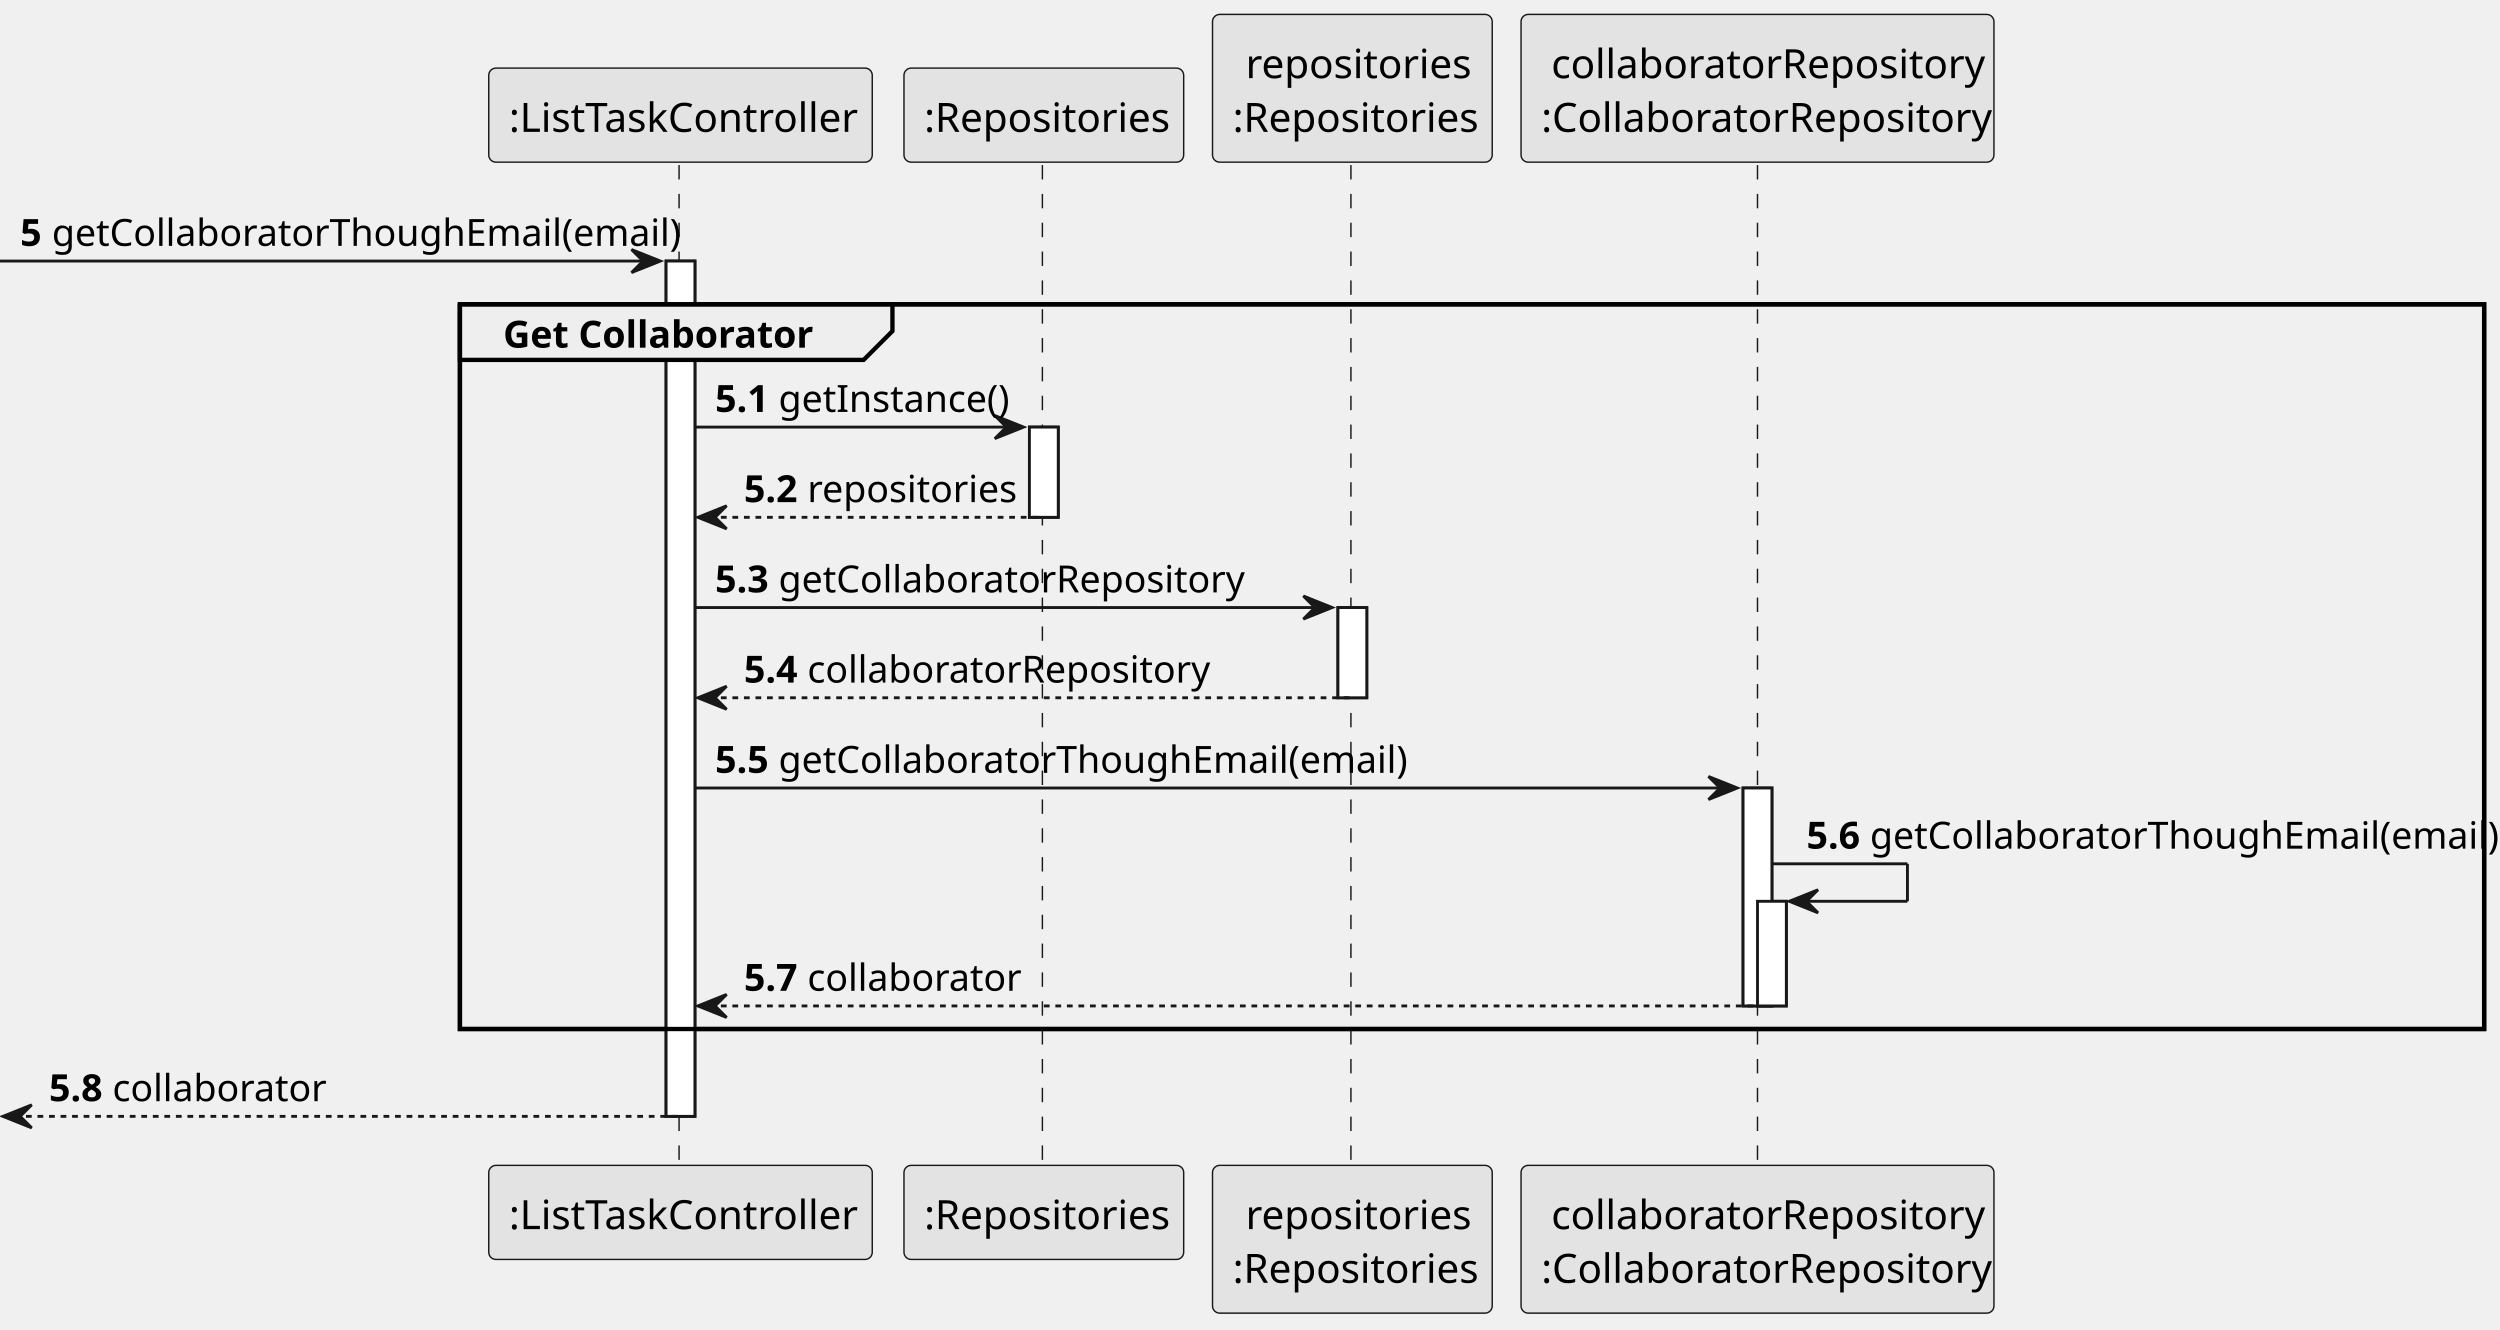
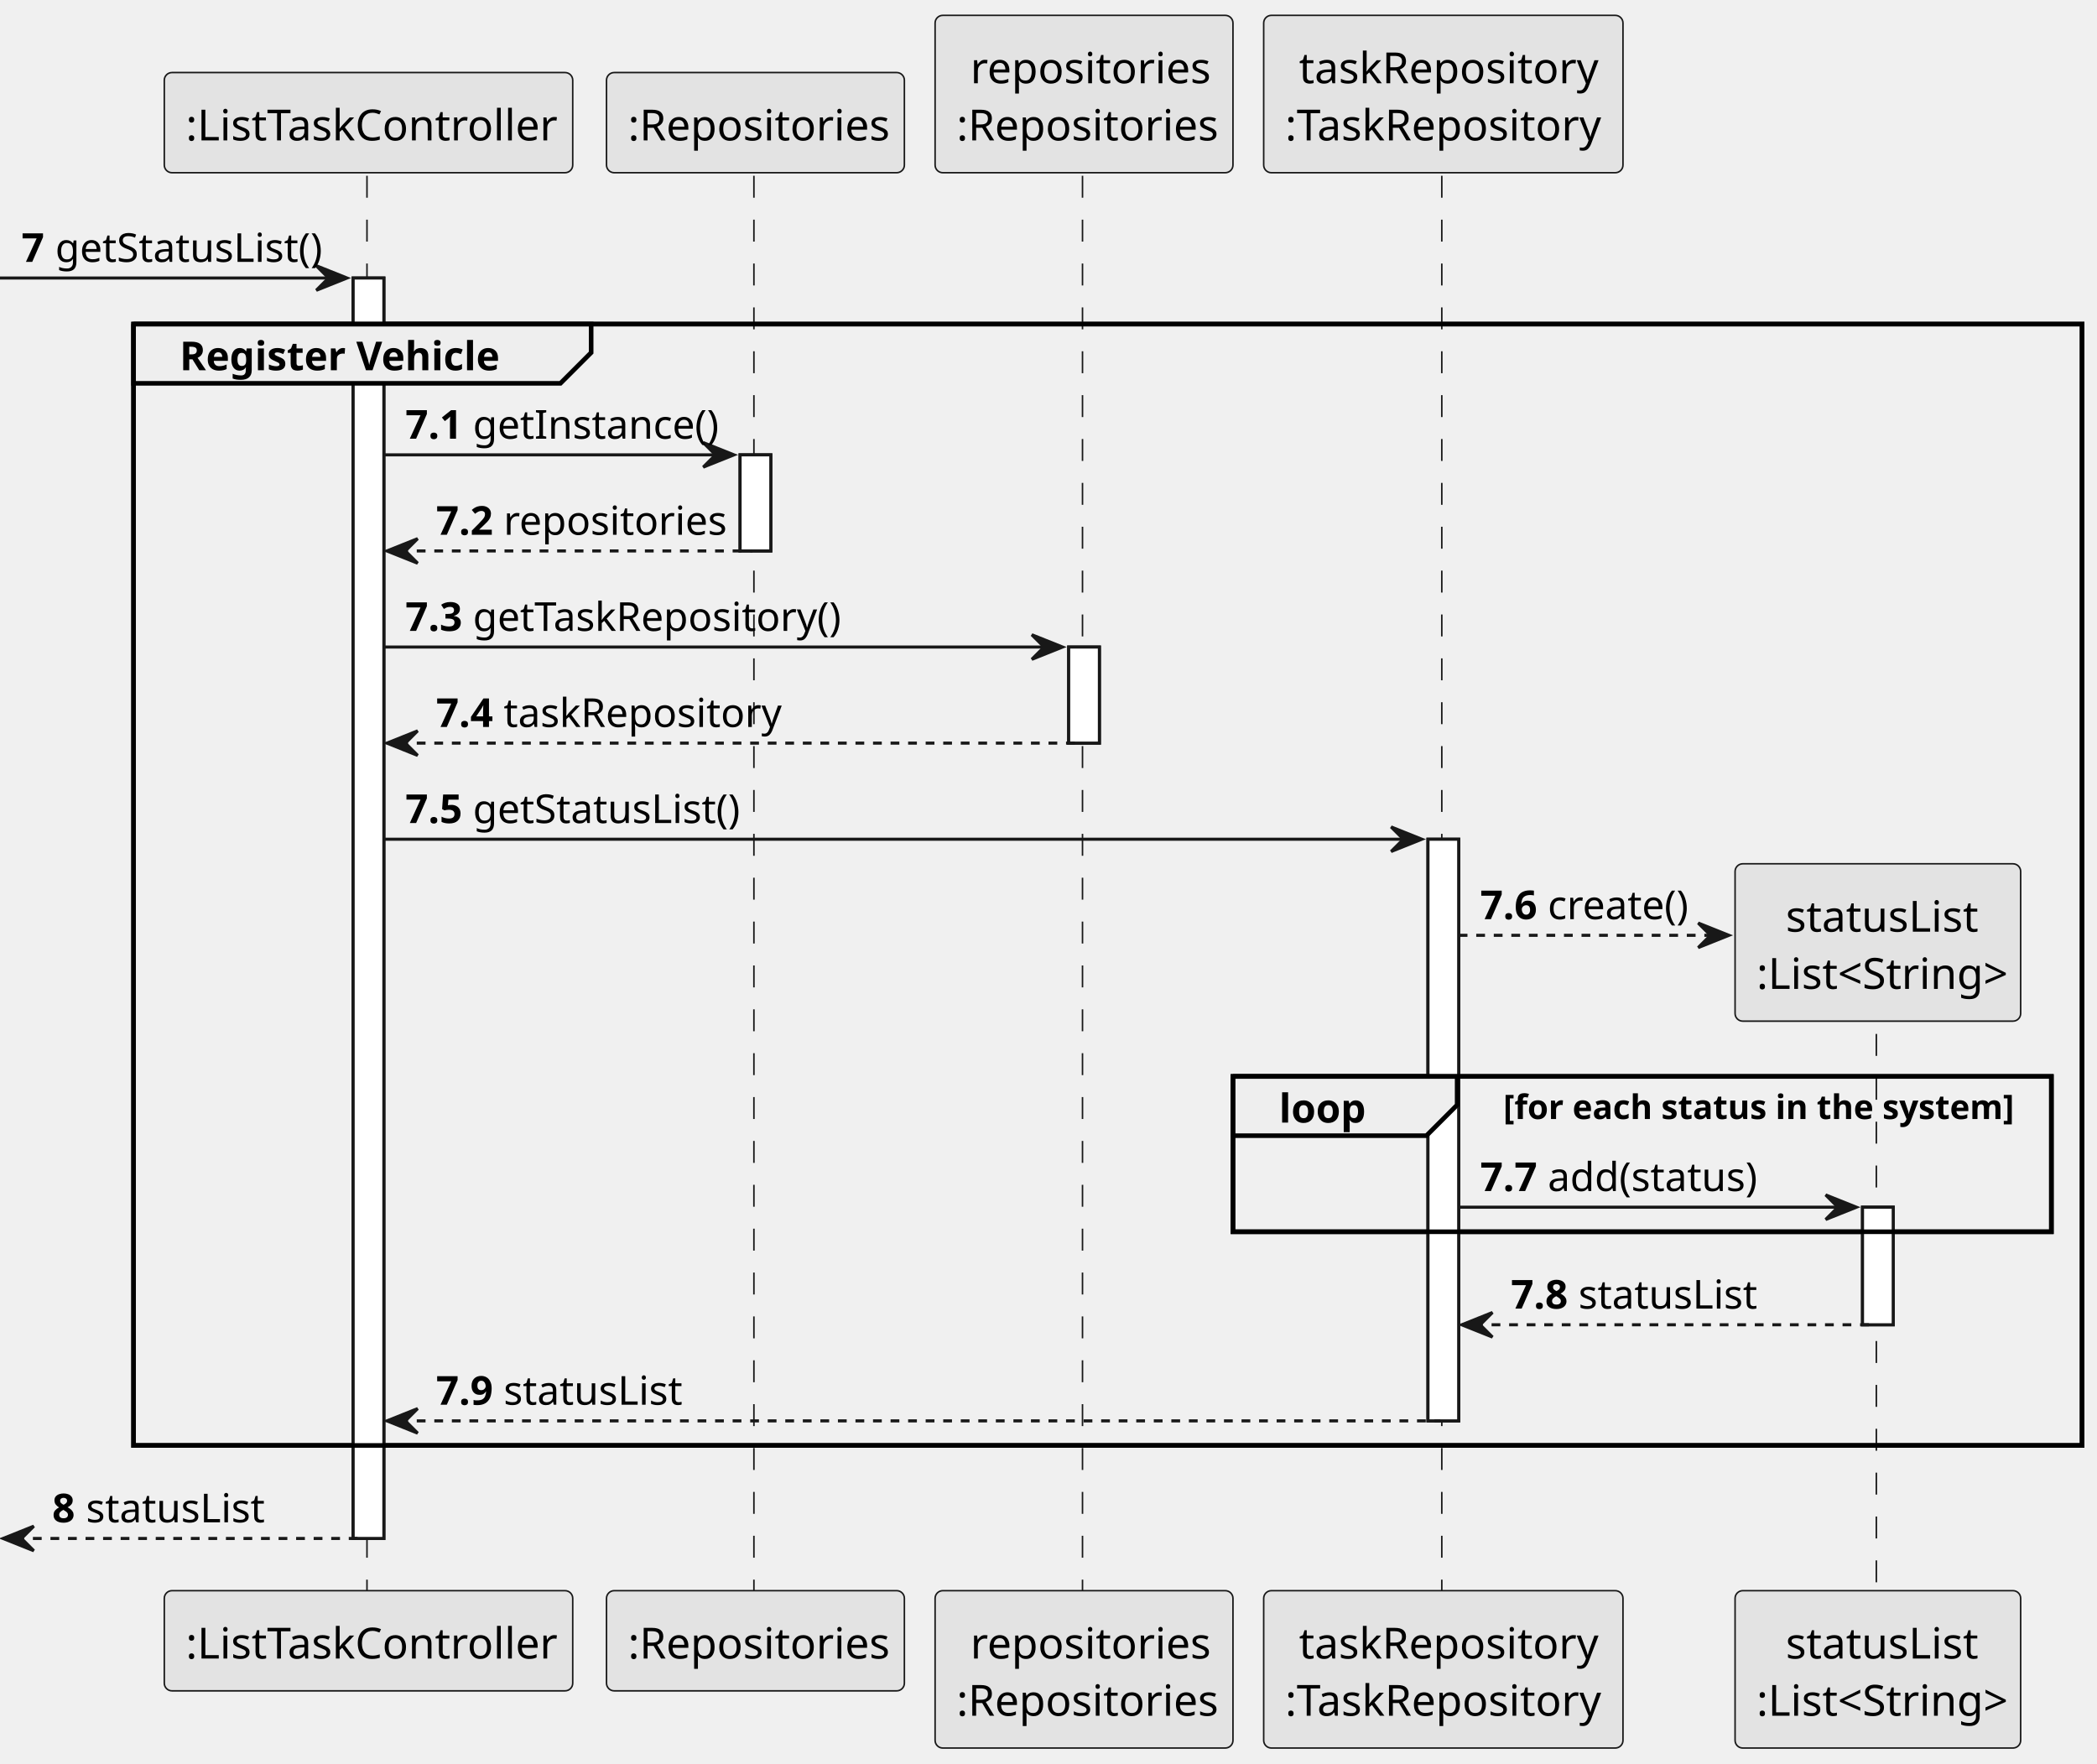
- <svg xmlns="http://www.w3.org/2000/svg" contentStyleType="text/css" height="461px" preserveAspectRatio="none" style="width:867px;height:461px;background:#FFFFFF;" version="1.1" viewBox="0 0 867 461" width="867px" zoomAndPan="magnify">
+ <svg xmlns="http://www.w3.org/2000/svg" contentStyleType="text/css" height="402.5px" preserveAspectRatio="none" style="width:478px;height:402px;background:#FFFFFF;" version="1.1" viewBox="0 0 478 402" width="478.8px" zoomAndPan="magnify">
  <defs />
  <g>
-     <rect fill="#FFFFFF" height="296.619" style="stroke:#181818;stroke-width:1.0;" width="10" x="231" y="90.533" />
-     <rect fill="#FFFFFF" height="31.291" style="stroke:#181818;stroke-width:1.0;" width="10" x="357" y="148.115" />
-     <rect fill="#FFFFFF" height="31.291" style="stroke:#181818;stroke-width:1.0;" width="10" x="464" y="210.697" />
-     <rect fill="#FFFFFF" height="75.582" style="stroke:#181818;stroke-width:1.0;" width="10" x="604.5" y="273.279" />
-     <rect fill="#FFFFFF" height="36.291" style="stroke:#181818;stroke-width:1.0;" width="10" x="609.5" y="312.57" />
-     <rect fill="none" height="251.328" style="stroke:#000000;stroke-width:1.5;" width="702" x="159.5" y="105.533" />
-     <line style="stroke:#181818;stroke-width:0.5;stroke-dasharray:5.0,5.0;" x1="235.5" x2="235.5" y1="57.242" y2="405.152" />
-     <line style="stroke:#181818;stroke-width:0.5;stroke-dasharray:5.0,5.0;" x1="361.5" x2="361.5" y1="57.242" y2="405.152" />
-     <line style="stroke:#181818;stroke-width:0.5;stroke-dasharray:5.0,5.0;" x1="468.5" x2="468.5" y1="57.242" y2="405.152" />
-     <line style="stroke:#181818;stroke-width:0.5;stroke-dasharray:5.0,5.0;" x1="609.5" x2="609.5" y1="57.242" y2="405.152" />
-     <rect fill="#E3E3E3" height="32.621" rx="2.5" ry="2.5" style="stroke:#181818;stroke-width:0.5;" width="133" x="169.5" y="23.621" />
-     <text fill="#000000" font-family="sans-serif" font-size="14" lengthAdjust="spacing" textLength="119" x="176.5" y="45.728">:ListTaskController</text>
-     <rect fill="#E3E3E3" height="32.621" rx="2.5" ry="2.5" style="stroke:#181818;stroke-width:0.5;" width="133" x="169.5" y="404.152" />
-     <text fill="#000000" font-family="sans-serif" font-size="14" lengthAdjust="spacing" textLength="119" x="176.5" y="426.26">:ListTaskController</text>
-     <rect fill="#E3E3E3" height="32.621" rx="2.5" ry="2.5" style="stroke:#181818;stroke-width:0.5;" width="97" x="313.5" y="23.621" />
-     <text fill="#000000" font-family="sans-serif" font-size="14" lengthAdjust="spacing" textLength="83" x="320.5" y="45.728">:Repositories</text>
-     <rect fill="#E3E3E3" height="32.621" rx="2.5" ry="2.5" style="stroke:#181818;stroke-width:0.5;" width="97" x="313.5" y="404.152" />
-     <text fill="#000000" font-family="sans-serif" font-size="14" lengthAdjust="spacing" textLength="83" x="320.5" y="426.26">:Repositories</text>
-     <rect fill="#E3E3E3" height="51.242" rx="2.5" ry="2.5" style="stroke:#181818;stroke-width:0.5;" width="97" x="420.5" y="5" />
-     <text fill="#000000" font-family="sans-serif" font-size="14" lengthAdjust="spacing" textLength="74" x="432" y="27.107">repositories</text>
-     <text fill="#000000" font-family="sans-serif" font-size="14" lengthAdjust="spacing" textLength="83" x="427.5" y="45.728">:Repositories</text>
-     <rect fill="#E3E3E3" height="51.242" rx="2.5" ry="2.5" style="stroke:#181818;stroke-width:0.5;" width="97" x="420.5" y="404.152" />
-     <text fill="#000000" font-family="sans-serif" font-size="14" lengthAdjust="spacing" textLength="74" x="432" y="426.26">repositories</text>
-     <text fill="#000000" font-family="sans-serif" font-size="14" lengthAdjust="spacing" textLength="83" x="427.5" y="444.881">:Repositories</text>
-     <rect fill="#E3E3E3" height="51.242" rx="2.5" ry="2.5" style="stroke:#181818;stroke-width:0.5;" width="164" x="527.5" y="5" />
-     <text fill="#000000" font-family="sans-serif" font-size="14" lengthAdjust="spacing" textLength="143" x="538" y="27.107">collaboratorRepository</text>
-     <text fill="#000000" font-family="sans-serif" font-size="14" lengthAdjust="spacing" textLength="150" x="534.5" y="45.728">:CollaboratorRepository</text>
-     <rect fill="#E3E3E3" height="51.242" rx="2.5" ry="2.5" style="stroke:#181818;stroke-width:0.5;" width="164" x="527.5" y="404.152" />
-     <text fill="#000000" font-family="sans-serif" font-size="14" lengthAdjust="spacing" textLength="143" x="538" y="426.26">collaboratorRepository</text>
-     <text fill="#000000" font-family="sans-serif" font-size="14" lengthAdjust="spacing" textLength="150" x="534.5" y="444.881">:CollaboratorRepository</text>
-     <rect fill="#FFFFFF" height="296.619" style="stroke:#181818;stroke-width:1.0;" width="10" x="231" y="90.533" />
-     <rect fill="#FFFFFF" height="31.291" style="stroke:#181818;stroke-width:1.0;" width="10" x="357" y="148.115" />
-     <rect fill="#FFFFFF" height="31.291" style="stroke:#181818;stroke-width:1.0;" width="10" x="464" y="210.697" />
-     <rect fill="#FFFFFF" height="75.582" style="stroke:#181818;stroke-width:1.0;" width="10" x="604.5" y="273.279" />
-     <rect fill="#FFFFFF" height="36.291" style="stroke:#181818;stroke-width:1.0;" width="10" x="609.5" y="312.57" />
-     <polygon fill="#181818" points="219,86.533,229,90.533,219,94.533,223,90.533" style="stroke:#181818;stroke-width:1.0;" />
-     <line style="stroke:#181818;stroke-width:1.0;" x1="0" x2="225" y1="90.533" y2="90.533" />
-     <text fill="#000000" font-family="sans-serif" font-size="13" font-weight="bold" lengthAdjust="spacing" textLength="7" x="7" y="85.27">5</text>
-     <text fill="#000000" font-family="sans-serif" font-size="13" lengthAdjust="spacing" textLength="201" x="18" y="85.27">getCollaboratorThoughEmail(email)</text>
-     <path d="M159.5,105.533 L309.5,105.533 L309.5,114.824 L299.5,124.824 L159.5,124.824 L159.5,105.533 " fill="#EEEEEE" style="stroke:#000000;stroke-width:1.5;" />
-     <rect fill="none" height="251.328" style="stroke:#000000;stroke-width:1.5;" width="702" x="159.5" y="105.533" />
-     <text fill="#000000" font-family="sans-serif" font-size="13" font-weight="bold" lengthAdjust="spacing" textLength="105" x="174.5" y="120.561">Get Collaborator</text>
-     <polygon fill="#181818" points="345,144.115,355,148.115,345,152.115,349,148.115" style="stroke:#181818;stroke-width:1.0;" />
-     <line style="stroke:#181818;stroke-width:1.0;" x1="241" x2="351" y1="148.115" y2="148.115" />
-     <text fill="#000000" font-family="sans-serif" font-size="13" font-weight="bold" lengthAdjust="spacing" textLength="18" x="248" y="142.852">5.1</text>
-     <text fill="#000000" font-family="sans-serif" font-size="13" lengthAdjust="spacing" textLength="75" x="270" y="142.852">getInstance()</text>
-     <polygon fill="#181818" points="252,175.406,242,179.406,252,183.406,248,179.406" style="stroke:#181818;stroke-width:1.0;" />
-     <line style="stroke:#181818;stroke-width:1.0;stroke-dasharray:2.0,2.0;" x1="246" x2="361" y1="179.406" y2="179.406" />
-     <text fill="#000000" font-family="sans-serif" font-size="13" font-weight="bold" lengthAdjust="spacing" textLength="18" x="258" y="174.144">5.2</text>
-     <text fill="#000000" font-family="sans-serif" font-size="13" lengthAdjust="spacing" textLength="67" x="280" y="174.144">repositories</text>
-     <polygon fill="#181818" points="452,206.697,462,210.697,452,214.697,456,210.697" style="stroke:#181818;stroke-width:1.0;" />
-     <line style="stroke:#181818;stroke-width:1.0;" x1="241" x2="458" y1="210.697" y2="210.697" />
-     <text fill="#000000" font-family="sans-serif" font-size="13" font-weight="bold" lengthAdjust="spacing" textLength="18" x="248" y="205.435">5.3</text>
-     <text fill="#000000" font-family="sans-serif" font-size="13" lengthAdjust="spacing" textLength="149" x="270" y="205.435">getCollaboratorRepository</text>
-     <polygon fill="#181818" points="252,237.988,242,241.988,252,245.988,248,241.988" style="stroke:#181818;stroke-width:1.0;" />
-     <line style="stroke:#181818;stroke-width:1.0;stroke-dasharray:2.0,2.0;" x1="246" x2="468" y1="241.988" y2="241.988" />
-     <text fill="#000000" font-family="sans-serif" font-size="13" font-weight="bold" lengthAdjust="spacing" textLength="18" x="258" y="236.726">5.4</text>
-     <text fill="#000000" font-family="sans-serif" font-size="13" lengthAdjust="spacing" textLength="129" x="280" y="236.726">collaboratorRepository</text>
-     <polygon fill="#181818" points="592.5,269.279,602.5,273.279,592.5,277.279,596.5,273.279" style="stroke:#181818;stroke-width:1.0;" />
-     <line style="stroke:#181818;stroke-width:1.0;" x1="241" x2="598.5" y1="273.279" y2="273.279" />
-     <text fill="#000000" font-family="sans-serif" font-size="13" font-weight="bold" lengthAdjust="spacing" textLength="18" x="248" y="268.017">5.5</text>
-     <text fill="#000000" font-family="sans-serif" font-size="13" lengthAdjust="spacing" textLength="201" x="270" y="268.017">getCollaboratorThoughEmail(email)</text>
-     <line style="stroke:#181818;stroke-width:1.0;" x1="614.5" x2="661.5" y1="299.57" y2="299.57" />
-     <line style="stroke:#181818;stroke-width:1.0;" x1="661.5" x2="661.5" y1="299.57" y2="312.57" />
-     <line style="stroke:#181818;stroke-width:1.0;" x1="620.5" x2="661.5" y1="312.57" y2="312.57" />
-     <polygon fill="#181818" points="630.5,308.57,620.5,312.57,630.5,316.57,626.5,312.57" style="stroke:#181818;stroke-width:1.0;" />
-     <text fill="#000000" font-family="sans-serif" font-size="13" font-weight="bold" lengthAdjust="spacing" textLength="18" x="626.5" y="294.308">5.6</text>
-     <text fill="#000000" font-family="sans-serif" font-size="13" lengthAdjust="spacing" textLength="201" x="648.5" y="294.308">getCollaboratorThoughEmail(email)</text>
-     <polygon fill="#181818" points="252,344.861,242,348.861,252,352.861,248,348.861" style="stroke:#181818;stroke-width:1.0;" />
-     <line style="stroke:#181818;stroke-width:1.0;stroke-dasharray:2.0,2.0;" x1="246" x2="608.5" y1="348.861" y2="348.861" />
-     <text fill="#000000" font-family="sans-serif" font-size="13" font-weight="bold" lengthAdjust="spacing" textLength="18" x="258" y="343.599">5.7</text>
-     <text fill="#000000" font-family="sans-serif" font-size="13" lengthAdjust="spacing" textLength="67" x="280" y="343.599">collaborator</text>
-     <polygon fill="#181818" points="11,383.152,1,387.152,11,391.152,7,387.152" style="stroke:#181818;stroke-width:1.0;" />
-     <line style="stroke:#181818;stroke-width:1.0;stroke-dasharray:2.0,2.0;" x1="5" x2="235" y1="387.152" y2="387.152" />
-     <text fill="#000000" font-family="sans-serif" font-size="13" font-weight="bold" lengthAdjust="spacing" textLength="18" x="17" y="381.89">5.8</text>
-     <text fill="#000000" font-family="sans-serif" font-size="13" lengthAdjust="spacing" textLength="67" x="39" y="381.89">collaborator</text>
+     <rect fill="#FFFFFF" height="287.31" style="stroke:#181818;stroke-width:0.7;" width="7" x="80.5" y="63.373" />
+     <rect fill="#FFFFFF" height="21.904" style="stroke:#181818;stroke-width:0.7;" width="7" x="168.7" y="103.681" />
+     <rect fill="#FFFFFF" height="21.904" style="stroke:#181818;stroke-width:0.7;" width="7" x="243.6" y="147.488" />
+     <rect fill="#FFFFFF" height="132.584" style="stroke:#181818;stroke-width:0.7;" width="7" x="325.5" y="191.296" />
+     <rect fill="#FFFFFF" height="26.804" style="stroke:#181818;stroke-width:0.7;" width="7" x="424.55" y="275.173" />
+     <rect fill="none" height="255.607" style="stroke:#000000;stroke-width:1.05;" width="444.15" x="30.45" y="73.873" />
+     <rect fill="none" height="35.407" style="stroke:#000000;stroke-width:1.05;" width="186.55" x="281.05" y="245.365" />
+     <line style="stroke:#181818;stroke-width:0.35;stroke-dasharray:5.0,5.0;" x1="83.65" x2="83.65" y1="40.069" y2="363.284" />
+     <line style="stroke:#181818;stroke-width:0.35;stroke-dasharray:5.0,5.0;" x1="171.85" x2="171.85" y1="40.069" y2="363.284" />
+     <line style="stroke:#181818;stroke-width:0.35;stroke-dasharray:5.0,5.0;" x1="246.75" x2="246.75" y1="40.069" y2="363.284" />
+     <line style="stroke:#181818;stroke-width:0.35;stroke-dasharray:5.0,5.0;" x1="328.65" x2="328.65" y1="40.069" y2="363.284" />
+     <line style="stroke:#181818;stroke-width:0.35;stroke-dasharray:5.0,5.0;" x1="427.7" x2="427.7" y1="225.68" y2="363.284" />
+     <rect fill="#E3E3E3" height="22.835" rx="1.75" ry="1.75" style="stroke:#181818;stroke-width:0.35;" width="93.1" x="37.45" y="16.535" />
+     <text fill="#000000" font-family="sans-serif" font-size="9.8" lengthAdjust="spacing" textLength="83.3" x="42.35" y="32.01">:ListTaskController</text>
+     <rect fill="#E3E3E3" height="22.835" rx="1.75" ry="1.75" style="stroke:#181818;stroke-width:0.35;" width="93.1" x="37.45" y="362.584" />
+     <text fill="#000000" font-family="sans-serif" font-size="9.8" lengthAdjust="spacing" textLength="83.3" x="42.35" y="378.059">:ListTaskController</text>
+     <rect fill="#E3E3E3" height="22.835" rx="1.75" ry="1.75" style="stroke:#181818;stroke-width:0.35;" width="67.9" x="138.25" y="16.535" />
+     <text fill="#000000" font-family="sans-serif" font-size="9.8" lengthAdjust="spacing" textLength="58.1" x="143.15" y="32.01">:Repositories</text>
+     <rect fill="#E3E3E3" height="22.835" rx="1.75" ry="1.75" style="stroke:#181818;stroke-width:0.35;" width="67.9" x="138.25" y="362.584" />
+     <text fill="#000000" font-family="sans-serif" font-size="9.8" lengthAdjust="spacing" textLength="58.1" x="143.15" y="378.059">:Repositories</text>
+     <rect fill="#E3E3E3" height="35.87" rx="1.75" ry="1.75" style="stroke:#181818;stroke-width:0.35;" width="67.9" x="213.15" y="3.5" />
+     <text fill="#000000" font-family="sans-serif" font-size="9.8" lengthAdjust="spacing" textLength="51.8" x="221.2" y="18.975">repositories</text>
+     <text fill="#000000" font-family="sans-serif" font-size="9.8" lengthAdjust="spacing" textLength="58.1" x="218.05" y="32.01">:Repositories</text>
+     <rect fill="#E3E3E3" height="35.87" rx="1.75" ry="1.75" style="stroke:#181818;stroke-width:0.35;" width="67.9" x="213.15" y="362.584" />
+     <text fill="#000000" font-family="sans-serif" font-size="9.8" lengthAdjust="spacing" textLength="51.8" x="221.2" y="378.059">repositories</text>
+     <text fill="#000000" font-family="sans-serif" font-size="9.8" lengthAdjust="spacing" textLength="58.1" x="218.05" y="391.094">:Repositories</text>
+     <rect fill="#E3E3E3" height="35.87" rx="1.75" ry="1.75" style="stroke:#181818;stroke-width:0.35;" width="81.9" x="288.05" y="3.5" />
+     <text fill="#000000" font-family="sans-serif" font-size="9.8" lengthAdjust="spacing" textLength="65.8" x="296.1" y="18.975">taskRepository</text>
+     <text fill="#000000" font-family="sans-serif" font-size="9.8" lengthAdjust="spacing" textLength="72.1" x="292.95" y="32.01">:TaskRepository</text>
+     <rect fill="#E3E3E3" height="35.87" rx="1.75" ry="1.75" style="stroke:#181818;stroke-width:0.35;" width="81.9" x="288.05" y="362.584" />
+     <text fill="#000000" font-family="sans-serif" font-size="9.8" lengthAdjust="spacing" textLength="65.8" x="296.1" y="378.059">taskRepository</text>
+     <text fill="#000000" font-family="sans-serif" font-size="9.8" lengthAdjust="spacing" textLength="72.1" x="292.95" y="391.094">:TaskRepository</text>
+     <rect fill="#E3E3E3" height="35.87" rx="1.75" ry="1.75" style="stroke:#181818;stroke-width:0.35;" width="65.1" x="395.5" y="362.584" />
+     <text fill="#000000" font-family="sans-serif" font-size="9.8" lengthAdjust="spacing" textLength="42" x="407.05" y="378.059">statusList</text>
+     <text fill="#000000" font-family="sans-serif" font-size="9.8" lengthAdjust="spacing" textLength="55.3" x="400.4" y="391.094">:List&lt;String&gt;</text>
+     <rect fill="#FFFFFF" height="287.31" style="stroke:#181818;stroke-width:0.7;" width="7" x="80.5" y="63.373" />
+     <rect fill="#FFFFFF" height="21.904" style="stroke:#181818;stroke-width:0.7;" width="7" x="168.7" y="103.681" />
+     <rect fill="#FFFFFF" height="21.904" style="stroke:#181818;stroke-width:0.7;" width="7" x="243.6" y="147.488" />
+     <rect fill="#FFFFFF" height="132.584" style="stroke:#181818;stroke-width:0.7;" width="7" x="325.5" y="191.296" />
+     <rect fill="#FFFFFF" height="26.804" style="stroke:#181818;stroke-width:0.7;" width="7" x="424.55" y="275.173" />
+     <polygon fill="#181818" points="72.1,60.573,79.1,63.373,72.1,66.173,74.9,63.373" style="stroke:#181818;stroke-width:0.7;" />
+     <line style="stroke:#181818;stroke-width:0.7;" x1="0" x2="76.3" y1="63.373" y2="63.373" />
+     <text fill="#000000" font-family="sans-serif" font-size="9.1" font-weight="bold" lengthAdjust="spacing" textLength="4.9" x="4.9" y="59.689">7</text>
+     <text fill="#000000" font-family="sans-serif" font-size="9.1" lengthAdjust="spacing" textLength="59.5" x="12.6" y="59.689">getStatusList()</text>
+     <path d="M30.45,73.873 L134.75,73.873 L134.75,80.377 L127.75,87.377 L30.45,87.377 L30.45,73.873 " fill="#EEEEEE" style="stroke:#000000;stroke-width:1.05;" />
+     <rect fill="none" height="255.607" style="stroke:#000000;stroke-width:1.05;" width="444.15" x="30.45" y="73.873" />
+     <text fill="#000000" font-family="sans-serif" font-size="9.1" font-weight="bold" lengthAdjust="spacing" textLength="72.8" x="40.95" y="84.393">Register Vehicle</text>
+     <polygon fill="#181818" points="160.3,100.881,167.3,103.681,160.3,106.481,163.1,103.681" style="stroke:#181818;stroke-width:0.7;" />
+     <line style="stroke:#181818;stroke-width:0.7;" x1="87.5" x2="164.5" y1="103.681" y2="103.681" />
+     <text fill="#000000" font-family="sans-serif" font-size="9.1" font-weight="bold" lengthAdjust="spacing" textLength="12.6" x="92.4" y="99.997">7.1</text>
+     <text fill="#000000" font-family="sans-serif" font-size="9.1" lengthAdjust="spacing" textLength="52.5" x="107.8" y="99.997">getInstance()</text>
+     <polygon fill="#181818" points="95.2,122.784,88.2,125.584,95.2,128.384,92.4,125.584" style="stroke:#181818;stroke-width:0.7;" />
+     <line style="stroke:#181818;stroke-width:0.7;stroke-dasharray:2.0,2.0;" x1="91" x2="171.5" y1="125.584" y2="125.584" />
+     <text fill="#000000" font-family="sans-serif" font-size="9.1" font-weight="bold" lengthAdjust="spacing" textLength="12.6" x="99.4" y="121.9">7.2</text>
+     <text fill="#000000" font-family="sans-serif" font-size="9.1" lengthAdjust="spacing" textLength="46.9" x="114.8" y="121.9">repositories</text>
+     <polygon fill="#181818" points="235.2,144.688,242.2,147.488,235.2,150.288,238,147.488" style="stroke:#181818;stroke-width:0.7;" />
+     <line style="stroke:#181818;stroke-width:0.7;" x1="87.5" x2="239.4" y1="147.488" y2="147.488" />
+     <text fill="#000000" font-family="sans-serif" font-size="9.1" font-weight="bold" lengthAdjust="spacing" textLength="12.6" x="92.4" y="143.804">7.3</text>
+     <text fill="#000000" font-family="sans-serif" font-size="9.1" lengthAdjust="spacing" textLength="81.2" x="107.8" y="143.804">getTaskRepository()</text>
+     <polygon fill="#181818" points="95.2,166.592,88.2,169.392,95.2,172.192,92.4,169.392" style="stroke:#181818;stroke-width:0.7;" />
+     <line style="stroke:#181818;stroke-width:0.7;stroke-dasharray:2.0,2.0;" x1="91" x2="246.4" y1="169.392" y2="169.392" />
+     <text fill="#000000" font-family="sans-serif" font-size="9.1" font-weight="bold" lengthAdjust="spacing" textLength="12.6" x="99.4" y="165.708">7.4</text>
+     <text fill="#000000" font-family="sans-serif" font-size="9.1" lengthAdjust="spacing" textLength="60.9" x="114.8" y="165.708">taskRepository</text>
+     <polygon fill="#181818" points="317.1,188.495,324.1,191.296,317.1,194.095,319.9,191.296" style="stroke:#181818;stroke-width:0.7;" />
+     <line style="stroke:#181818;stroke-width:0.7;" x1="87.5" x2="321.3" y1="191.296" y2="191.296" />
+     <text fill="#000000" font-family="sans-serif" font-size="9.1" font-weight="bold" lengthAdjust="spacing" textLength="12.6" x="92.4" y="187.612">7.5</text>
+     <text fill="#000000" font-family="sans-serif" font-size="9.1" lengthAdjust="spacing" textLength="59.5" x="107.8" y="187.612">getStatusList()</text>
+     <polygon fill="#181818" points="387.1,210.399,394.1,213.199,387.1,215.999,389.9,213.199" style="stroke:#181818;stroke-width:0.7;" />
+     <line style="stroke:#181818;stroke-width:0.7;stroke-dasharray:2.0,2.0;" x1="332.5" x2="391.3" y1="213.199" y2="213.199" />
+     <text fill="#000000" font-family="sans-serif" font-size="9.1" font-weight="bold" lengthAdjust="spacing" textLength="12.6" x="337.4" y="209.515">7.6</text>
+     <text fill="#000000" font-family="sans-serif" font-size="9.1" lengthAdjust="spacing" textLength="30.8" x="352.8" y="209.515">create()</text>
+     <rect fill="#E3E3E3" height="35.87" rx="1.75" ry="1.75" style="stroke:#181818;stroke-width:0.35;" width="65.1" x="395.5" y="196.895" />
+     <text fill="#000000" font-family="sans-serif" font-size="9.8" lengthAdjust="spacing" textLength="42" x="407.05" y="212.371">statusList</text>
+     <text fill="#000000" font-family="sans-serif" font-size="9.8" lengthAdjust="spacing" textLength="55.3" x="400.4" y="225.405">:List&lt;String&gt;</text>
+     <path d="M281.05,245.365 L332.15,245.365 L332.15,251.869 L325.15,258.869 L281.05,258.869 L281.05,245.365 " fill="#EEEEEE" style="stroke:#000000;stroke-width:1.05;" />
+     <rect fill="none" height="35.407" style="stroke:#000000;stroke-width:1.05;" width="186.55" x="281.05" y="245.365" />
+     <text fill="#000000" font-family="sans-serif" font-size="9.1" font-weight="bold" lengthAdjust="spacing" textLength="19.6" x="291.55" y="255.885">loop</text>
+     <text fill="#000000" font-family="sans-serif" font-size="7.7" font-weight="bold" lengthAdjust="spacing" textLength="119" x="342.65" y="255.074">[for each status in the system]</text>
+     <polygon fill="#181818" points="416.15,272.373,423.15,275.173,416.15,277.973,418.95,275.173" style="stroke:#181818;stroke-width:0.7;" />
+     <line style="stroke:#181818;stroke-width:0.7;" x1="332.5" x2="420.35" y1="275.173" y2="275.173" />
+     <text fill="#000000" font-family="sans-serif" font-size="9.1" font-weight="bold" lengthAdjust="spacing" textLength="12.6" x="337.4" y="271.489">7.7</text>
+     <text fill="#000000" font-family="sans-serif" font-size="9.1" lengthAdjust="spacing" textLength="45.5" x="352.8" y="271.489">add(status)</text>
+     <polygon fill="#181818" points="340.2,299.176,333.2,301.976,340.2,304.776,337.4,301.976" style="stroke:#181818;stroke-width:0.7;" />
+     <line style="stroke:#181818;stroke-width:0.7;stroke-dasharray:2.0,2.0;" x1="336" x2="427.35" y1="301.976" y2="301.976" />
+     <text fill="#000000" font-family="sans-serif" font-size="9.1" font-weight="bold" lengthAdjust="spacing" textLength="12.6" x="344.4" y="298.292">7.8</text>
+     <text fill="#000000" font-family="sans-serif" font-size="9.1" lengthAdjust="spacing" textLength="39.9" x="359.8" y="298.292">statusList</text>
+     <polygon fill="#181818" points="95.2,321.08,88.2,323.88,95.2,326.68,92.4,323.88" style="stroke:#181818;stroke-width:0.7;" />
+     <line style="stroke:#181818;stroke-width:0.7;stroke-dasharray:2.0,2.0;" x1="91" x2="328.3" y1="323.88" y2="323.88" />
+     <text fill="#000000" font-family="sans-serif" font-size="9.1" font-weight="bold" lengthAdjust="spacing" textLength="12.6" x="99.4" y="320.196">7.9</text>
+     <text fill="#000000" font-family="sans-serif" font-size="9.1" lengthAdjust="spacing" textLength="39.9" x="114.8" y="320.196">statusList</text>
+     <polygon fill="#181818" points="7.7,347.884,0.7,350.684,7.7,353.484,4.9,350.684" style="stroke:#181818;stroke-width:0.7;" />
+     <line style="stroke:#181818;stroke-width:0.7;stroke-dasharray:2.0,2.0;" x1="3.5" x2="83.3" y1="350.684" y2="350.684" />
+     <text fill="#000000" font-family="sans-serif" font-size="9.1" font-weight="bold" lengthAdjust="spacing" textLength="4.9" x="11.9" y="347">8</text>
+     <text fill="#000000" font-family="sans-serif" font-size="9.1" lengthAdjust="spacing" textLength="39.9" x="19.6" y="347">statusList</text>
  </g>
</svg>
